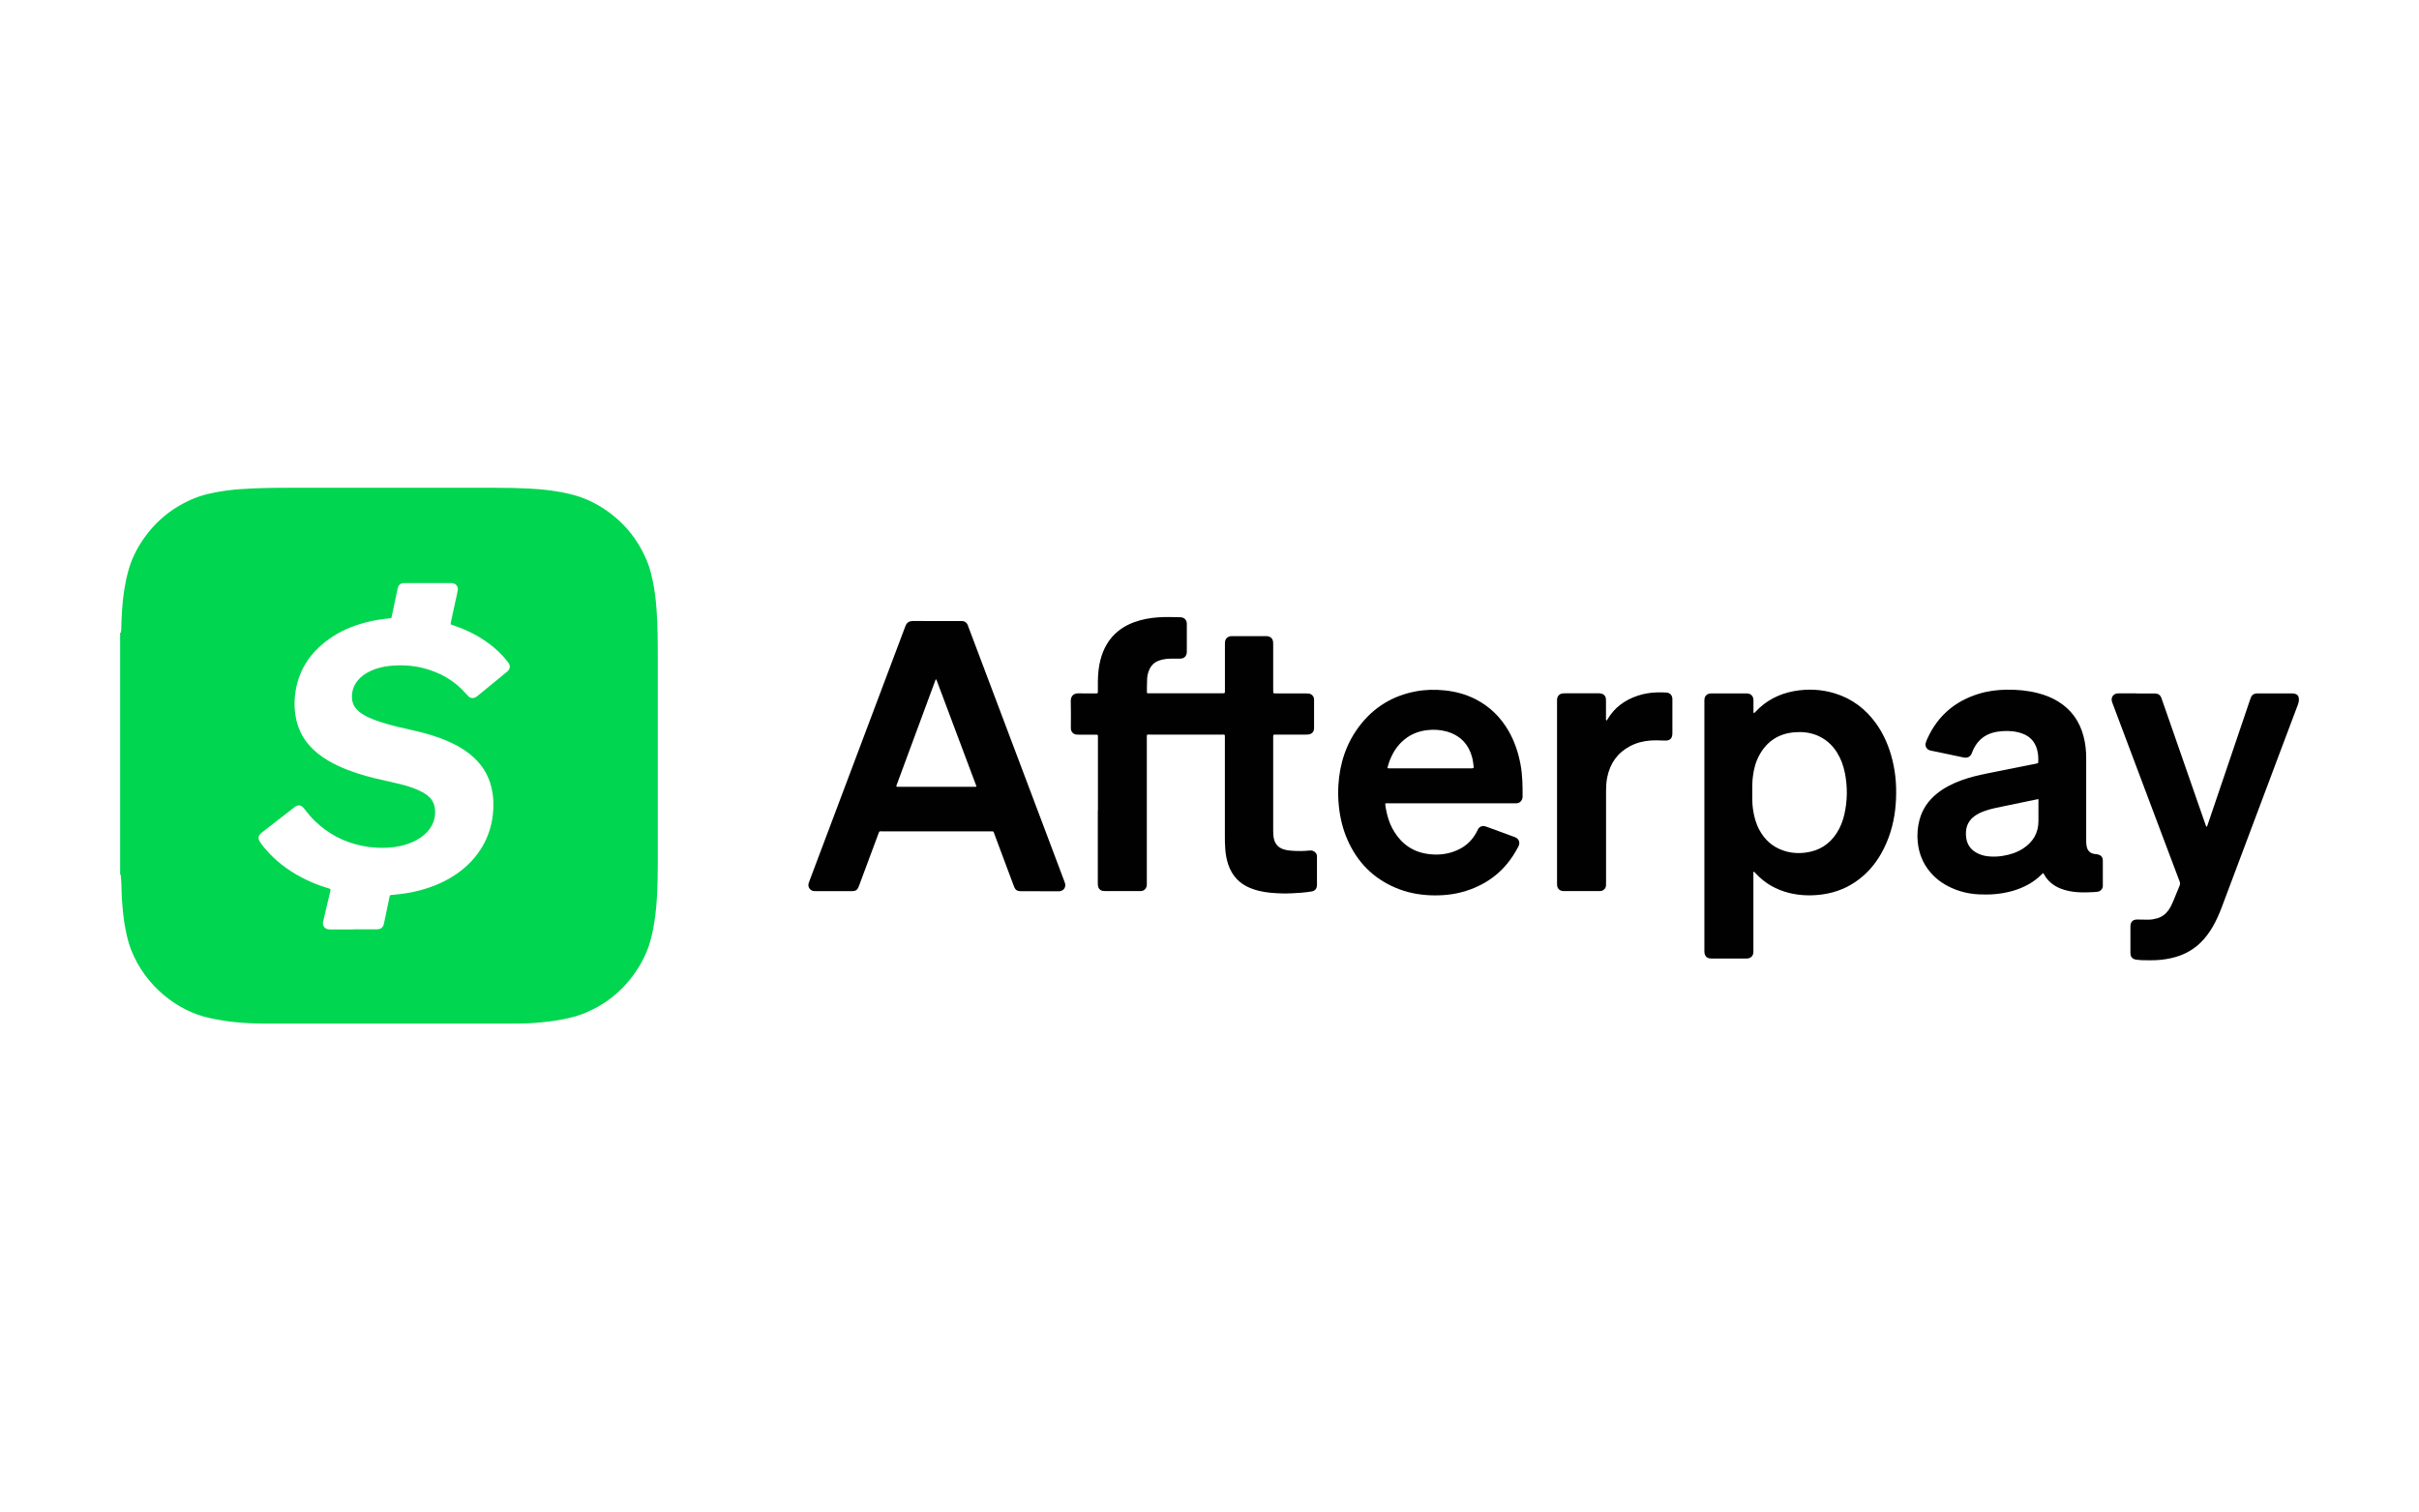
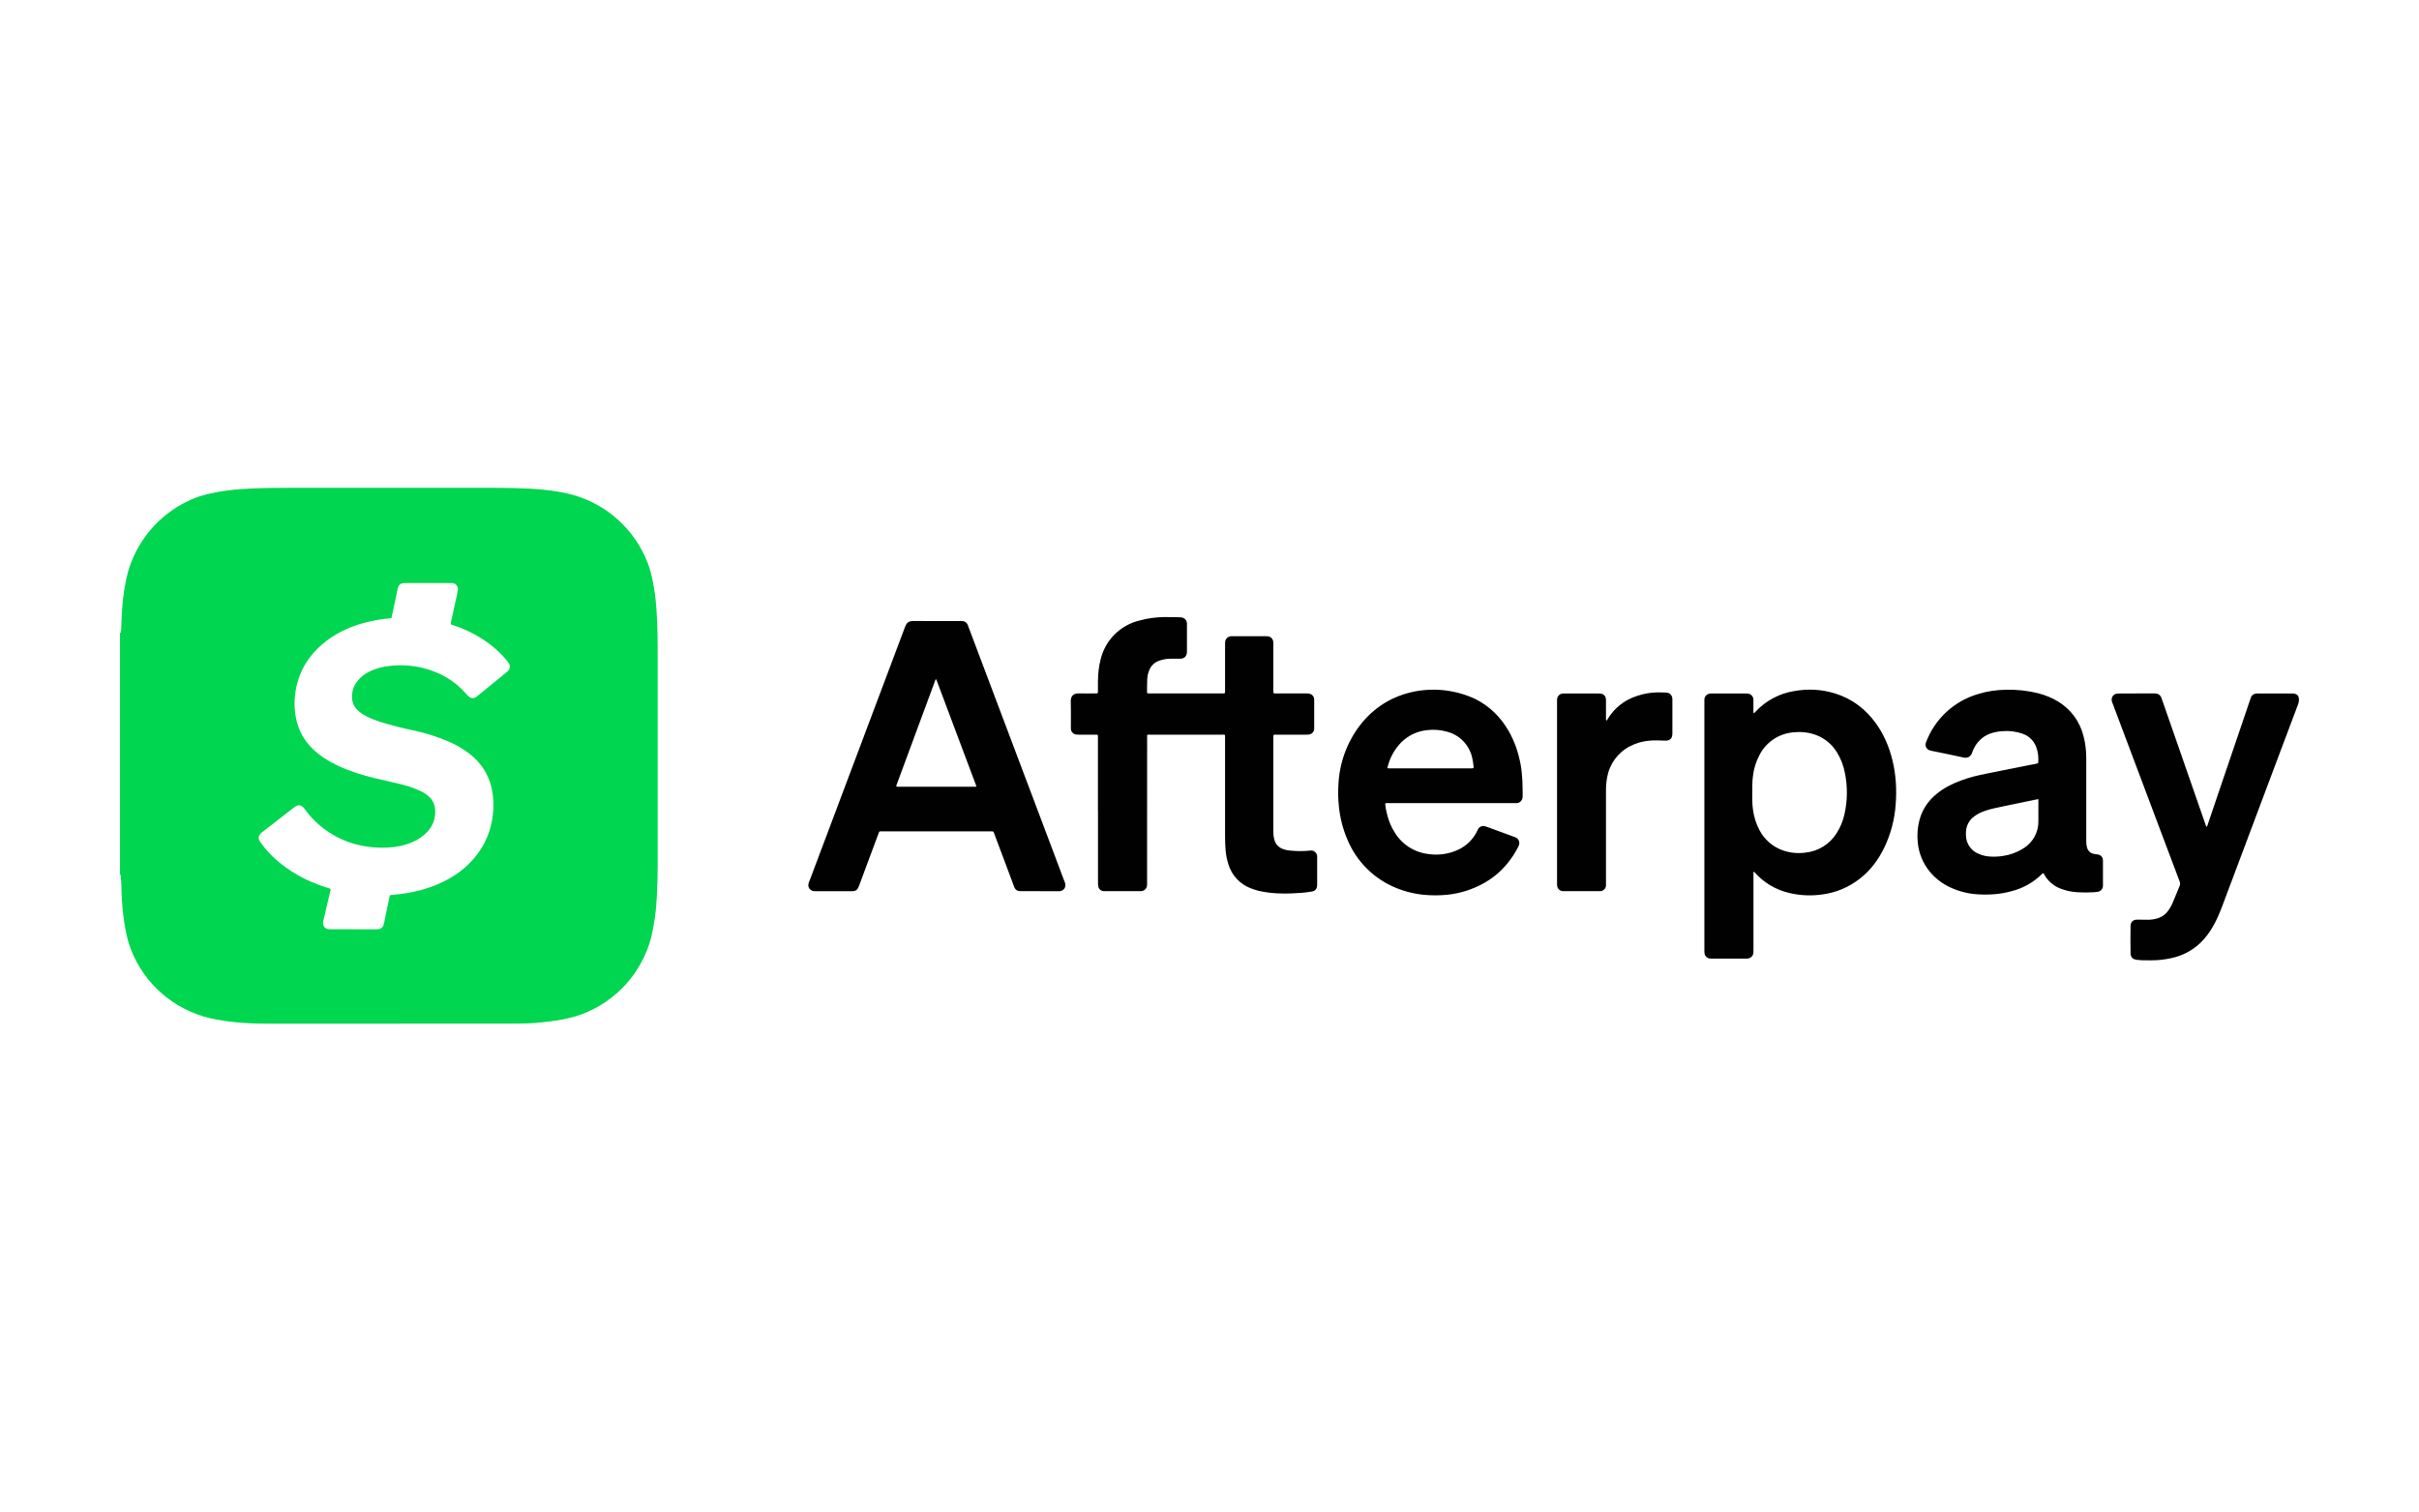
<svg xmlns="http://www.w3.org/2000/svg" width="64" height="40" id="Layer_1" data-name="Layer 1" viewBox="0 0 38 24">
  <defs>
-     <style>
-       .cls-1 {
-         fill: #020101;
-       }
- 
-       .cls-2 {
-         fill: #00d64f;
-       }
-     </style>
+     <style>.cls-1{fill:#020101}</style>
  </defs>
-   <g>
-     <g id="Layer_1">
-       <path class="cls-2" d="M1.706,10.046c.005-.001.012.002.013-.005.002-.014.005-.029.005-.043.003-.111.007-.222.015-.332.015-.209.045-.415.102-.617.05-.177.131-.338.235-.489.21-.303.487-.521.83-.657.091-.036.187-.059.283-.079.144-.03.29-.048.438-.058.243-.017.487-.021.731-.021,1.106,0,2.212 0,3.318-0.0.178,0,.356.004.534.013.225.011.449.038.668.094.173.044.333.115.483.21.336.214.576.507.722.878.036.091.058.187.079.283.03.144.048.29.059.437.021.276.021.552.021.828,0,1.079-.001,2.159-0,3.238,0,.169-.004.338-.013.507-.012.223-.038.445-.093.662-.05.198-.136.379-.252.546-.212.306-.493.526-.84.66-.099.038-.201.062-.305.083-.15.03-.302.046-.454.058-.133.01-.265.011-.398.011-1.282-0-2.565-0-3.847 0-.168,0-.334-.007-.501-.023-.136-.013-.27-.036-.404-.064-.52-.11-1.03-.512-1.255-1.088-.039-.1-.064-.205-.085-.309-.032-.155-.047-.312-.058-.47-.009-.12-.006-.24-.016-.359-.001-.015-.002-.029-.004-.043-.001-.004-.006-.008-.01-.012,0-1.279,0-2.559,0-3.838ZM5.408,14.756c.115,0,.229,0,.344,0,.011,0,.022 0.0.033,0,.063-.002.097-.03.11-.092.019-.09.038-.181.057-.272.011-.053.022-.107.033-.16.003-.012.009-.02.021-.021.009-.001.018-.001.027-.002.149-.013.296-.035.44-.074.207-.056.402-.138.578-.261.168-.117.307-.261.41-.439.088-.153.142-.318.162-.493.016-.142.013-.283-.018-.423-.05-.226-.17-.406-.351-.549-.105-.083-.221-.147-.343-.2-.18-.079-.369-.133-.561-.175-.172-.038-.344-.077-.512-.132-.081-.026-.161-.057-.237-.097-.043-.023-.084-.05-.12-.084-.052-.049-.085-.108-.092-.18-.011-.115.021-.215.095-.303.052-.062.118-.107.191-.142.103-.049.213-.075.325-.085.168-.016.334-.008.499.031.282.068.523.205.712.427.009.011.019.022.03.032.032.026.076.029.112.008.009-.006.018-.013.026-.019.153-.126.306-.251.46-.377.008-.007.017-.014.025-.022.033-.035.037-.08.013-.12-.007-.011-.015-.021-.023-.031-.084-.107-.181-.199-.289-.28-.168-.125-.352-.218-.549-.285-.017-.006-.034-.012-.051-.018-.007-.003-.011-.009-.011-.017.001-.007.002-.014.003-.021.026-.121.053-.241.079-.362.011-.05.023-.099.031-.149.009-.057-.03-.104-.087-.11-.014-.002-.029-.001-.044-.001-.231,0-.462,0-.693,0-.009,0-.018-0-.027 0-.059.002-.09.027-.103.085-.012.051-.022.103-.033.154-.021.098-.041.195-.062.293-.005.025-.006.025-.032.028-.129.012-.256.032-.381.065-.207.054-.403.136-.578.261-.311.221-.503.514-.544.898-.016.146-.006.29.032.432.054.2.169.36.329.489.1.08.209.144.325.198.189.088.386.149.588.198.125.03.252.057.377.087.104.025.207.056.305.099.05.022.098.048.141.081.061.047.104.107.119.184.012.061.011.123-.002.184-.018.082-.058.152-.114.214-.068.073-.15.126-.241.165-.125.054-.257.08-.392.087-.137.007-.272-.003-.407-.031-.285-.059-.533-.189-.742-.391-.059-.057-.112-.119-.161-.184-.003-.004-.006-.009-.01-.013-.047-.062-.098-.07-.159-.022-.173.133-.345.267-.517.402-.057.044-.064.093-.024.152.04.059.085.113.134.165.173.186.379.327.608.436.107.051.217.093.33.127.053.016.049.014.037.068-.011.048-.023.095-.034.143-.025.106-.051.212-.075.318-.016.07.025.123.095.128.013.001.025 0.0.038 0.0.115,0,.229,0,.344,0Z" />
-       <path class="cls-1" d="M17.229,12.869c0-.382,0-.763,0-1.145,0-.066.006-.059-.057-.059-.08-0-.16,0-.24-0-.016,0-.033 0-.049-.002-.046-.007-.078-.041-.083-.088-.001-.011-.001-.022-.001-.033,0-.136.003-.273-.001-.409-.002-.076.041-.126.122-.124.093.002.185.001.278.001.025,0,.031-.001.03-.032-.001-.053-.001-.105,0-.158.002-.115.011-.229.04-.34.047-.183.135-.34.283-.46.102-.082.219-.135.344-.17.123-.034.25-.049.377-.052.082-.002.164.001.245.002.011 0.0.022.001.033.002.047.003.086.041.09.093.001.011 0.0.022 0.0.033,0,.134,0,.269,0,.403,0,.007 0.0.015,0,.022-.003.066-.041.104-.107.105-.047.001-.095,0-.142,0-.042,0-.084.003-.125.012-.025.006-.049.012-.073.021-.072.027-.122.077-.151.148-.018.044-.03.09-.032.137-.003.071-.003.142-.004.212-0.0.013.005.02.019.02.013-0.0.025 0.0.038 0.0.375,0,.749,0,1.124,0,.007,0,.015,0,.022,0,.035-.001.036-.001.036-.036 0-.243,0-.487 0-.73,0-.016-.001-.033.001-.049.006-.054.043-.089.097-.092.011-.001.022-0.0.033-0.0.169,0,.338,0,.507,0,.009,0,.018-0.0.027 0.0.058.003.095.038.1.095.001.016.001.033.001.049,0,.233,0,.465,0,.698,0,.016 0.0.033.001.049 0.0.011.006.016.017.017.015.001.029.001.044.001.149,0,.298,0,.447 0.0.018,0,.036-0.0.054.002.049.007.082.042.086.091.001.009 0.0.018 0.0.027,0,.138,0,.276,0,.414,0,.011.001.022-.001.033-.005.044-.037.077-.08.084-.018.003-.036.003-.054.003-.155 0-.309 0-.464,0-.052,0-.05-.002-.05.051,0,.49,0,.981 0,1.472,0,.047.002.094.014.141.021.078.069.13.146.156.058.019.117.024.177.027.074.003.149.003.224-.005.013-.001.025-.002.038-.002.053.001.097.046.096.092,0,.013 0.0.025 0.0.038,0,.131,0,.262,0,.392,0,.009 0.0.018,0,.027-.002.06-.032.095-.091.103-.054.008-.108.015-.162.019-.1.007-.2.014-.3.011-.124-.004-.247-.011-.368-.041-.046-.011-.091-.025-.135-.043-.176-.071-.293-.198-.353-.377-.025-.076-.04-.154-.046-.234-.006-.071-.007-.141-.007-.212 0-.518 0-1.036,0-1.553,0-.07.008-.062-.06-.062-.373-0-.746-0-1.118,0-.069,0-.061-.009-.061.061-0.0.759,0,1.519-0,2.278,0,.016.001.033-0.0.049-.004.056-.043.096-.098.097-.013 0-.025 0-.038 0-.169,0-.338,0-.507,0-.016,0-.033 0-.049-.002-.043-.005-.073-.033-.082-.076-.004-.019-.004-.04-.004-.059-0-.382-0-.763-0-1.145Z" />
-       <path class="cls-1" d="M16.305,14.151c-.087,0-.175,0-.262,0-.011,0-.022 0-.033,0-.066-.001-.092-.019-.115-.08-.044-.117-.088-.234-.132-.352-.059-.156-.117-.313-.175-.469-.004-.01-.008-.02-.011-.031-.005-.014-.014-.02-.029-.019-.013 0-.025,0-.038,0-.564,0-1.128,0-1.692,0-.002,0-.004,0-.005,0-.061.001-.051-.009-.073.049-.1.269-.2.537-.3.806-.031.083-.049.095-.136.095-.18 0-.36,0-.54,0-.016,0-.033 0-.049-.002-.058-.009-.094-.065-.079-.121.005-.018.012-.034.018-.051.504-1.338,1.008-2.676,1.511-4.014.029-.078.055-.103.149-.102.24.003.48.001.72.001.013,0,.025-0.0.038 0.0.042.001.072.022.089.06.005.011.009.024.013.036.428,1.136.857,2.271,1.285,3.407.078.207.156.414.234.622.004.012.01.024.013.036.019.065-.019.122-.086.129-.016.002-.033.001-.049.001-.089,0-.178,0-.267,0ZM14.029,12.489c.005.001.01.004.016.004.415,0,.829-0,1.244-0.0.002,0,.003-.001.005-.002.001-.001.002-.002.006-.007-.21-.56-.421-1.122-.632-1.684-.002-.005-.007-.008-.013-.016-.209.565-.417,1.127-.625,1.69-.002.005-0.0.011-0.0.017Z" />
-       <path class="cls-1" d="M27.645,11.325c.009-.01.018-.019.027-.028.167-.177.372-.281.61-.324.219-.039.435-.028.647.037.272.084.487.247.652.477.126.175.207.37.259.578.058.231.071.467.053.704-.018.243-.076.476-.184.696-.094.192-.221.359-.39.49-.174.136-.372.217-.591.247-.175.024-.348.019-.52-.022-.21-.051-.391-.153-.538-.313-.007-.008-.015-.016-.023-.024-.001-.001-.003-.001-.005-.002-.015.008-.008.022-.008.034-.001.154-0.0.309-0.0.463,0,.247,0,.494,0,.741,0,.015.001.029-0.0.044-.005.055-.039.09-.094.096-.009.001-.018.001-.027.001-.178,0-.356 0-.535-0-.015,0-.029-.001-.043-.003-.042-.008-.067-.034-.076-.076-.002-.011-.003-.022-.003-.032-.001-.013-0-.025-0-.038,0-1.303,0-2.606,0-3.909,0-.02-.001-.04.001-.06.006-.053.039-.085.092-.091.011-.001.022-.001.033-.001.175,0,.349,0,.524,0,.013,0,.026-0.0.038.001.052.007.085.041.09.093.002.016.001.033.001.049,0,.049,0,.098 0.0.147,0,.007-.002.015.01.023ZM27.616,12.611c0.0.058-.001.144.01.229.016.118.046.231.102.336.082.153.203.265.367.324.118.043.24.054.365.038.215-.027.382-.131.498-.313.057-.089.095-.187.119-.29.051-.221.053-.443.009-.664-.023-.116-.064-.227-.128-.328-.078-.123-.184-.214-.32-.269-.108-.043-.222-.056-.337-.048-.256.017-.447.137-.571.361-.059.106-.089.222-.104.341-.011.085-.01.17-.01.282Z" />
-       <path class="cls-1" d="M32.233,13.863c-.005.004-.011.008-.015.013-.133.136-.295.221-.477.272-.173.049-.35.062-.529.053-.158-.008-.309-.044-.452-.112-.125-.059-.234-.139-.323-.246-.114-.137-.176-.294-.194-.471-.012-.119-.003-.236.027-.351.045-.171.14-.31.277-.42.116-.094.247-.159.386-.21.133-.049.271-.082.41-.11.23-.045.46-.091.689-.138.041-.008.082-.013.123-.028.006-.09-0-.178-.034-.262-.041-.1-.114-.167-.214-.204-.104-.039-.212-.047-.322-.04-.054.004-.108.012-.161.028-.116.035-.206.105-.269.209-.021.034-.039.07-.052.108-.021.063-.073.086-.133.073-.144-.031-.288-.061-.432-.091-.025-.005-.05-.01-.075-.015-.012-.003-.025-.005-.037-.01-.046-.019-.071-.068-.056-.116.008-.028.02-.055.032-.081.165-.353.436-.583.807-.697.141-.044.287-.063.435-.066.172-.003.341.012.508.055.113.029.221.072.321.133.208.129.339.314.401.549.031.115.043.232.043.35,0,.354,0,.709,0,1.063,0,.087,0,.174,0,.262,0,.031.003.062.011.092.017.058.055.093.114.103.016.003.032.005.049.007.059.009.09.042.09.103.001.129 0.0.258 0.0.387,0,.004-0.0.007-0.0.011.002.048-.043.091-.083.093-.02.001-.04.005-.06.006-.087.005-.175.007-.262.001-.095-.007-.187-.025-.275-.061-.109-.046-.196-.117-.253-.222-.004-.007-.006-.017-.018-.021ZM32.157,12.688c-.028.005-.049.009-.07.014-.165.034-.33.069-.496.103-.091.019-.181.036-.269.066-.066.022-.129.05-.184.092-.066.051-.108.116-.124.198-.006.032-.007.065-.006.098.006.143.074.243.206.3.061.027.125.038.191.041.064.003.127-0.0.19-.011.114-.018.222-.053.32-.116.159-.104.245-.248.244-.441-.001-.102-0-.203-0-.305,0-.011,0-.021,0-.039Z" />
-       <path class="cls-1" d="M21.789,12.758c.005.06.017.118.031.176.024.096.06.187.112.271.125.202.303.324.54.355.17.023.334.002.488-.074.125-.061.218-.155.282-.278.007-.015.014-.03.022-.044.023-.038.063-.055.107-.045.014.003.028.008.041.013.138.051.276.101.414.152.012.004.024.008.036.014.047.024.068.076.049.125-.007.018-.017.036-.027.053-.18.335-.453.557-.815.671-.188.059-.38.077-.576.068-.185-.009-.364-.045-.535-.117-.361-.152-.615-.412-.77-.769-.073-.168-.115-.344-.134-.525-.012-.112-.015-.225-.008-.337.021-.347.125-.666.338-.944.226-.295.524-.476.889-.545.153-.029.307-.032.462-.016.17.018.332.061.484.138.229.116.404.288.531.51.094.164.152.341.187.526.032.171.034.343.033.516-0.0.054-.046.107-.103.103-.014-.001-.029-0-.044-0-.658,0-1.317,0-1.975 0-.019,0-.04-.005-.06.006ZM22.502,12.2c.207,0,.414,0,.622,0,.011,0,.022 0.0.033,0,.036-.001.039-.003.035-.036-.005-.041-.009-.083-.019-.124-.055-.219-.189-.363-.408-.425-.101-.028-.204-.034-.308-.022-.159.018-.297.08-.411.192-.097.095-.159.211-.202.338-.006.017-.011.035-.015.052-.006.021-.003.024.02.025.013 0.0.025,0,.038,0,.205,0,.411,0,.616,0Z" />
-       <path class="cls-1" d="M33.716,11.011c.086,0,.171,0,.256,0,.013,0,.025-0.0.038 0.0.051.002.085.025.102.075.034.1.07.199.104.298.197.565.393,1.131.59,1.696.005.014.01.027.015.041.002.005.004.006.008.004.003-.002.006-.003.008-.006.005-.013.01-.027.014-.041.072-.213.145-.426.217-.639.15-.442.299-.883.449-1.325.004-.01.007-.021.011-.031.016-.047.049-.07.098-.073.009-.001.018-0.0.027-0.0.173,0,.345-0.0.518 0.0.018,0,.036.001.054.004.043.009.065.036.068.08.003.035-.005.068-.018.101-.094.248-.187.496-.28.744-.309.822-.618,1.644-.926,2.466-.04.105-.085.208-.141.306-.055.095-.119.182-.198.259-.132.127-.289.205-.467.244-.103.023-.208.034-.314.033-.076-0-.153.002-.229-.008-.069-.009-.101-.042-.101-.111-.001-.14-.001-.28,0-.42.001-.073.041-.11.113-.108.06.001.12.003.18.002.042,0,.083-.008.124-.019.075-.019.135-.062.181-.123.033-.044.057-.092.078-.143.034-.084.068-.168.104-.252.011-.025.01-.047 0-.072-.081-.214-.162-.428-.242-.641-.274-.727-.547-1.453-.82-2.18-.004-.01-.008-.02-.011-.031-.02-.067.022-.125.085-.131.014-.001.029-.001.044-.001.087-0.0.175,0,.262,0Z" />
-       <path class="cls-1" d="M25.299,11.441c.011-.003.013-.01.017-.016.108-.186.27-.306.471-.375.104-.036.211-.054.321-.056.047-.001.095-.001.142.002.06.004.096.042.098.102.001.013 0.0.025 0.0.038,0,.162,0,.323,0,.485,0,.007,0,.015,0,.022-.001.084-.038.119-.121.116-.074-.003-.149-.006-.224-.001-.116.008-.226.036-.328.09-.201.107-.318.276-.362.497-.014.07-.018.14-.018.211,0,.483,0,.966,0,1.45,0,.018-0.0.036-.001.054-.001.043-.039.086-.088.088-.013.001-.025.001-.038.001-.175,0-.349,0-.524,0-.013,0-.025 0-.038-.001-.049-.006-.083-.04-.088-.089-.001-.013-.001-.025-.001-.038,0-.961,0-1.922,0-2.883,0-.011-.001-.022 0-.033.004-.052.037-.088.089-.095.014-.002.029-.002.043-.002.171-0.0.342-0.0.513,0,.016,0,.033,0,.049.003.048.008.078.04.082.088.001.014.001.029.001.044,0,.085-0.0.171 0.0.256,0,.012-.003.025.005.04Z" />
-     </g>
-   </g>
+   <path d="M1.706 10.046c.004 0 .011.003.013-.005l.005-.043a6.94 6.94 0 0 1 .015-.332c.015-.209.045-.415.102-.617a1.793 1.793 0 0 1 1.065-1.146c.091-.036.187-.058.283-.078.144-.03.29-.048.438-.059.243-.017.487-.02.73-.02h3.318c.178 0 .357.004.535.013.225.011.448.038.668.094a1.791 1.791 0 0 1 1.204 1.087c.036.092.059.187.079.283.03.144.048.29.059.437.02.276.02.552.02.828v3.239c0 .169-.004.338-.013.506a3.409 3.409 0 0 1-.093.663 1.786 1.786 0 0 1-1.092 1.206 1.854 1.854 0 0 1-.304.083c-.15.03-.302.046-.454.058-.133.01-.266.01-.398.01l-3.848.001c-.167 0-.334-.007-.5-.023a3.577 3.577 0 0 1-.404-.064 1.787 1.787 0 0 1-1.255-1.089 1.86 1.86 0 0 1-.085-.309 3.655 3.655 0 0 1-.058-.47c-.009-.12-.006-.24-.016-.36-.001-.014-.002-.028-.005-.043 0-.004-.006-.008-.01-.012v-3.838Zm3.702 4.71h.377c.063-.002.096-.03.11-.092.02-.09.038-.182.056-.272l.034-.16c.002-.012.008-.02.02-.021l.028-.002c.149-.014.296-.035.44-.074.207-.056.402-.138.579-.261a1.36 1.36 0 0 0 .41-.439c.088-.153.141-.318.161-.493a1.276 1.276 0 0 0-.017-.423.94.94 0 0 0-.351-.549 1.554 1.554 0 0 0-.343-.2 3 3 0 0 0-.561-.175 5.43 5.43 0 0 1-.512-.132 1.416 1.416 0 0 1-.236-.097.562.562 0 0 1-.12-.084.279.279 0 0 1-.093-.18.394.394 0 0 1 .096-.303.555.555 0 0 1 .191-.142.964.964 0 0 1 .325-.085 1.51 1.51 0 0 1 .499.031c.282.068.522.205.712.428.01.01.019.022.03.031.032.027.076.03.112.008.01-.006.018-.013.026-.02l.46-.376c.008-.007.017-.014.024-.022a.095.095 0 0 0 .013-.12c-.006-.01-.015-.02-.022-.03a1.512 1.512 0 0 0-.29-.28 1.975 1.975 0 0 0-.6-.304c-.008-.003-.012-.008-.01-.017 0-.007 0-.014.002-.021l.08-.362c.01-.05.022-.1.03-.15a.094.094 0 0 0-.087-.11h-.763c-.06.002-.09.027-.104.085l-.032.154-.063.293c-.005.025-.006.026-.032.028a2.352 2.352 0 0 0-.38.065 1.756 1.756 0 0 0-.58.26c-.31.221-.502.515-.544.899-.015.145-.006.29.033.432.054.2.169.36.329.489.1.08.21.144.325.198.189.087.386.149.588.197.125.03.252.057.377.087.104.025.207.056.306.1.05.021.098.047.141.08a.302.302 0 0 1 .119.184.453.453 0 0 1-.117.398.695.695 0 0 1-.24.165c-.126.054-.257.08-.393.086a1.611 1.611 0 0 1-.407-.03 1.467 1.467 0 0 1-.903-.576l-.01-.013c-.047-.062-.097-.07-.158-.023l-.517.402c-.057.044-.064.093-.024.152.04.058.085.113.133.165.174.186.38.327.608.436.107.05.217.093.33.127.053.016.05.015.037.068-.01.048-.023.096-.034.143l-.075.318c-.016.07.025.124.095.128h.382Z" style="fill:#00d64f" />
+   <path class="cls-1" d="M17.229 12.87v-1.145c0-.067.006-.06-.058-.06h-.24c-.016 0-.033 0-.049-.002a.095.095 0 0 1-.082-.088l-.001-.032c0-.137.003-.273-.001-.41-.002-.075.04-.125.122-.123.093.002.186 0 .279 0 .024 0 .03 0 .03-.031v-.158c.002-.115.011-.229.04-.34a.835.835 0 0 1 .627-.63c.124-.035.25-.05.377-.053.082-.002.164.002.246.003.01 0 .022 0 .033.002a.099.099 0 0 1 .09.093V10.354c-.003.066-.041.104-.107.105h-.142a.538.538 0 0 0-.197.034.254.254 0 0 0-.152.148.406.406 0 0 0-.032.137c-.003.07-.003.141-.004.212 0 .013.006.02.02.02h1.183c.036 0 .036 0 .036-.036v-.73l.001-.05a.1.1 0 0 1 .098-.092H19.913c.058.003.095.038.1.095v.747l.001.049c0 .01.007.016.017.017h.491c.019 0 .037 0 .055.003.05.007.081.042.085.091v.474a.095.095 0 0 1-.08.084c-.018.003-.037.003-.055.003h-.464c-.052 0-.05-.002-.05.051v1.472c0 .047.003.094.015.14.021.079.07.13.146.156.058.02.117.024.177.027a1.53 1.53 0 0 0 .262-.007c.053 0 .096.046.096.092v.458c-.002.06-.03.095-.09.103-.054.008-.108.016-.163.02-.1.006-.2.013-.3.01a1.764 1.764 0 0 1-.367-.04.967.967 0 0 1-.135-.043.59.59 0 0 1-.353-.377.99.99 0 0 1-.046-.234 2.593 2.593 0 0 1-.008-.213v-1.553c0-.07.008-.062-.06-.062H18.07c-.069 0-.06-.008-.06.061l-.001 2.278v.05c-.004.055-.043.095-.099.096h-.545l-.05-.001a.091.091 0 0 1-.081-.076c-.004-.02-.004-.04-.004-.06V12.87ZM16.305 14.15H16.01c-.065 0-.092-.018-.115-.079l-.131-.352-.176-.468-.011-.031c-.005-.014-.014-.02-.029-.02H13.813c-.061.002-.051-.009-.073.05l-.3.806c-.031.082-.049.095-.137.095h-.54c-.016 0-.033 0-.049-.002a.096.096 0 0 1-.079-.121c.005-.018.012-.034.019-.051.503-1.338 1.008-2.676 1.51-4.015.03-.077.055-.103.15-.102.24.003.48.001.72.001h.038a.096.096 0 0 1 .09.06l.013.036 1.285 3.407.234.622.014.035c.019.065-.02.123-.087.13h-.316Zm-2.276-1.662c.005.002.01.004.015.004h1.244c.002 0 .004-.002.005-.003l.006-.007c-.21-.56-.42-1.122-.632-1.683-.002-.005-.006-.009-.013-.017l-.625 1.69c-.002.005 0 .01 0 .017ZM27.645 11.325l.026-.028a1.07 1.07 0 0 1 .61-.324c.219-.04.435-.028.647.037.272.084.487.247.652.477.126.175.208.37.26.578.057.231.071.467.053.703a1.888 1.888 0 0 1-.184.696c-.094.192-.22.36-.39.491a1.214 1.214 0 0 1-.59.247 1.39 1.39 0 0 1-.52-.022 1.051 1.051 0 0 1-.562-.336l-.004-.002c-.015.008-.008.023-.008.034v1.205l-.001.043a.099.099 0 0 1-.094.096l-.027.001h-.535c-.014 0-.029 0-.043-.003a.091.091 0 0 1-.076-.076c-.002-.01-.003-.021-.003-.032v-4.008c.007-.052.04-.084.093-.09.01-.002.022-.001.033-.001h.523l.039.001a.098.098 0 0 1 .09.093v.197c0 .006-.001.014.01.023Zm-.03 1.286c0 .058 0 .144.01.229a.972.972 0 0 0 .103.336.667.667 0 0 0 .367.324.77.77 0 0 0 .365.038.663.663 0 0 0 .498-.313.92.92 0 0 0 .12-.29 1.56 1.56 0 0 0 .008-.665.947.947 0 0 0-.128-.328.662.662 0 0 0-.32-.268.765.765 0 0 0-.337-.048.667.667 0 0 0-.57.361.947.947 0 0 0-.105.341c-.011.085-.01.17-.01.283ZM32.233 13.863l-.016.013a1.047 1.047 0 0 1-.477.272c-.173.05-.35.063-.529.053a1.192 1.192 0 0 1-.452-.111.923.923 0 0 1-.322-.246.852.852 0 0 1-.194-.47.984.984 0 0 1 .027-.352c.045-.17.14-.31.277-.42.116-.094.247-.16.386-.21.133-.05.27-.083.41-.11l.69-.138c.04-.008.081-.012.122-.027a.574.574 0 0 0-.034-.263.355.355 0 0 0-.214-.204.76.76 0 0 0-.322-.04.721.721 0 0 0-.161.028.461.461 0 0 0-.27.209.522.522 0 0 0-.05.108c-.022.063-.074.086-.134.073-.143-.032-.288-.061-.432-.091l-.074-.015-.037-.01a.095.095 0 0 1-.056-.117 1.26 1.26 0 0 1 .84-.778c.14-.043.286-.063.434-.065a1.91 1.91 0 0 1 .508.055c.113.03.221.072.32.133a.89.89 0 0 1 .402.55c.03.114.043.231.043.35V13.364c0 .031.003.062.012.092a.136.136 0 0 0 .114.103l.049.007c.059.009.09.042.09.103v.397a.096.096 0 0 1-.083.094c-.02.001-.04.006-.06.007a2.04 2.04 0 0 1-.262 0 .873.873 0 0 1-.275-.06.496.496 0 0 1-.253-.223c-.004-.007-.006-.017-.017-.02Zm-.075-1.175-.07.014-.497.103c-.09.02-.181.036-.269.066a.63.63 0 0 0-.184.092.32.32 0 0 0-.124.198.41.41 0 0 0-.006.098.32.32 0 0 0 .206.3c.06.027.125.039.19.042a.94.94 0 0 0 .19-.01.81.81 0 0 0 .32-.117.496.496 0 0 0 .244-.441v-.345ZM21.789 12.758c.004.06.016.118.031.176.024.096.06.187.112.27a.722.722 0 0 0 .54.356.83.83 0 0 0 .488-.074.62.62 0 0 0 .282-.278l.022-.044a.095.095 0 0 1 .108-.045c.014.003.028.008.041.013l.414.152c.012.004.024.008.036.014a.098.098 0 0 1 .048.124c-.007.019-.017.036-.026.054-.18.334-.454.556-.816.67-.187.06-.38.077-.576.068a1.56 1.56 0 0 1-.535-.117 1.415 1.415 0 0 1-.77-.769 1.762 1.762 0 0 1-.134-.525 2.034 2.034 0 0 1-.008-.337 1.68 1.68 0 0 1 .338-.944c.227-.295.525-.477.89-.546a1.574 1.574 0 0 1 .946.123c.229.115.403.288.53.51.094.163.153.34.188.525.032.17.033.343.033.516 0 .054-.046.107-.103.102h-2.019c-.02 0-.04-.004-.06.006Zm.713-.558h.654c.036 0 .04-.002.035-.036-.005-.041-.009-.083-.019-.124a.552.552 0 0 0-.408-.424.799.799 0 0 0-.308-.023.675.675 0 0 0-.411.193.843.843 0 0 0-.202.337l-.016.053c-.005.02-.003.024.02.024h.655ZM33.716 11.01h.295c.05.003.085.026.102.076l.104.298.59 1.696.014.04c.002.005.004.007.008.005.003-.002.007-.003.008-.006l.014-.041.217-.64.45-1.324.01-.03c.016-.047.05-.07.098-.073h.545c.018 0 .037 0 .055.004.042.009.065.036.068.08a.233.233 0 0 1-.018.1l-.28.744-.926 2.466c-.04.105-.085.208-.141.306a1.17 1.17 0 0 1-.198.259.951.951 0 0 1-.467.244 1.421 1.421 0 0 1-.314.034c-.076 0-.153.002-.229-.008-.068-.009-.1-.042-.1-.11-.002-.14-.002-.28 0-.42 0-.073.04-.11.112-.108l.18.002a.494.494 0 0 0 .124-.019.321.321 0 0 0 .18-.123.64.64 0 0 0 .079-.143c.034-.084.068-.168.104-.252a.09.09 0 0 0 0-.072l-.242-.642-.82-2.18-.012-.03c-.02-.068.022-.125.085-.13.014-.002.029-.002.044-.002h.261ZM25.3 11.441c.01-.003.012-.01.016-.016a.834.834 0 0 1 .471-.375c.104-.036.21-.054.32-.056.048 0 .095 0 .143.003.06.003.095.042.098.102v.545c0 .084-.038.119-.121.116-.075-.003-.15-.007-.224-.001a.804.804 0 0 0-.328.09.688.688 0 0 0-.363.497 1.07 1.07 0 0 0-.018.211v1.504a.095.095 0 0 1-.088.089.692.692 0 0 1-.038 0h-.562a.097.097 0 0 1-.088-.09c-.002-.012-.001-.025-.001-.037v-2.916a.098.098 0 0 1 .089-.095c.014-.002.029-.001.043-.001h.513c.016 0 .033 0 .05.002.047.008.077.04.081.088.002.014.001.03.001.044v.256c0 .012-.003.025.006.04Z" />
</svg>
